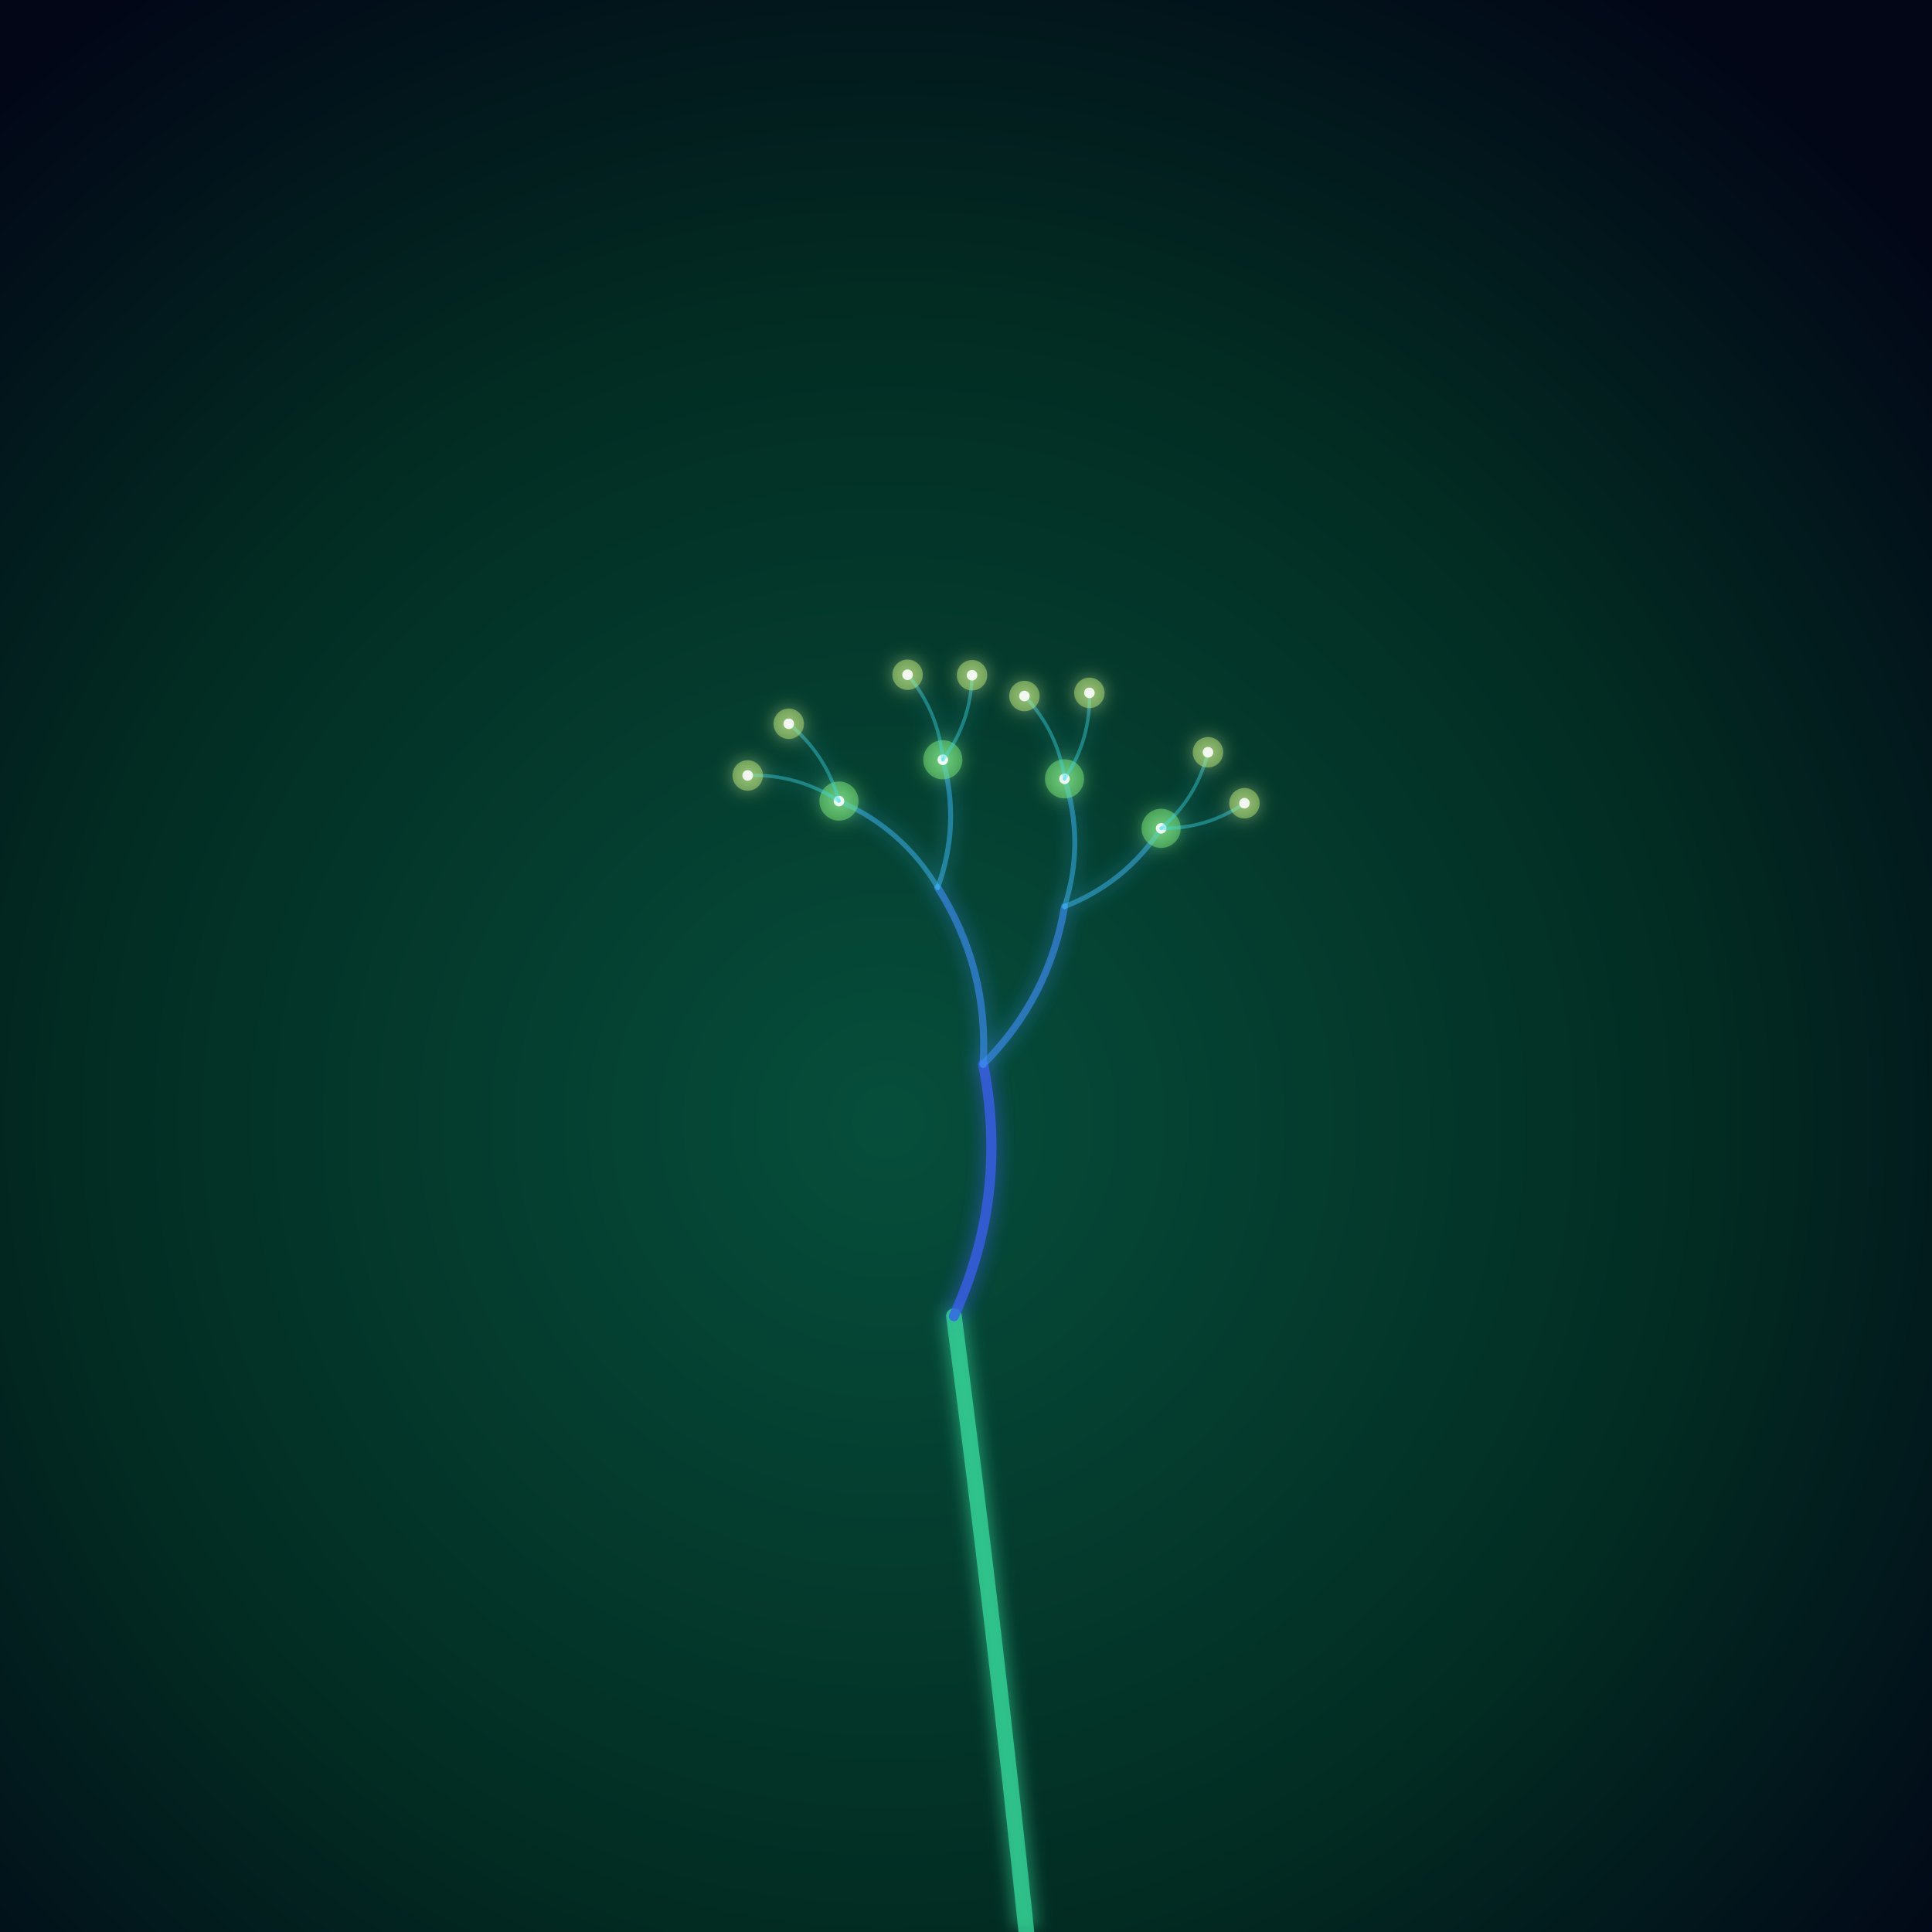
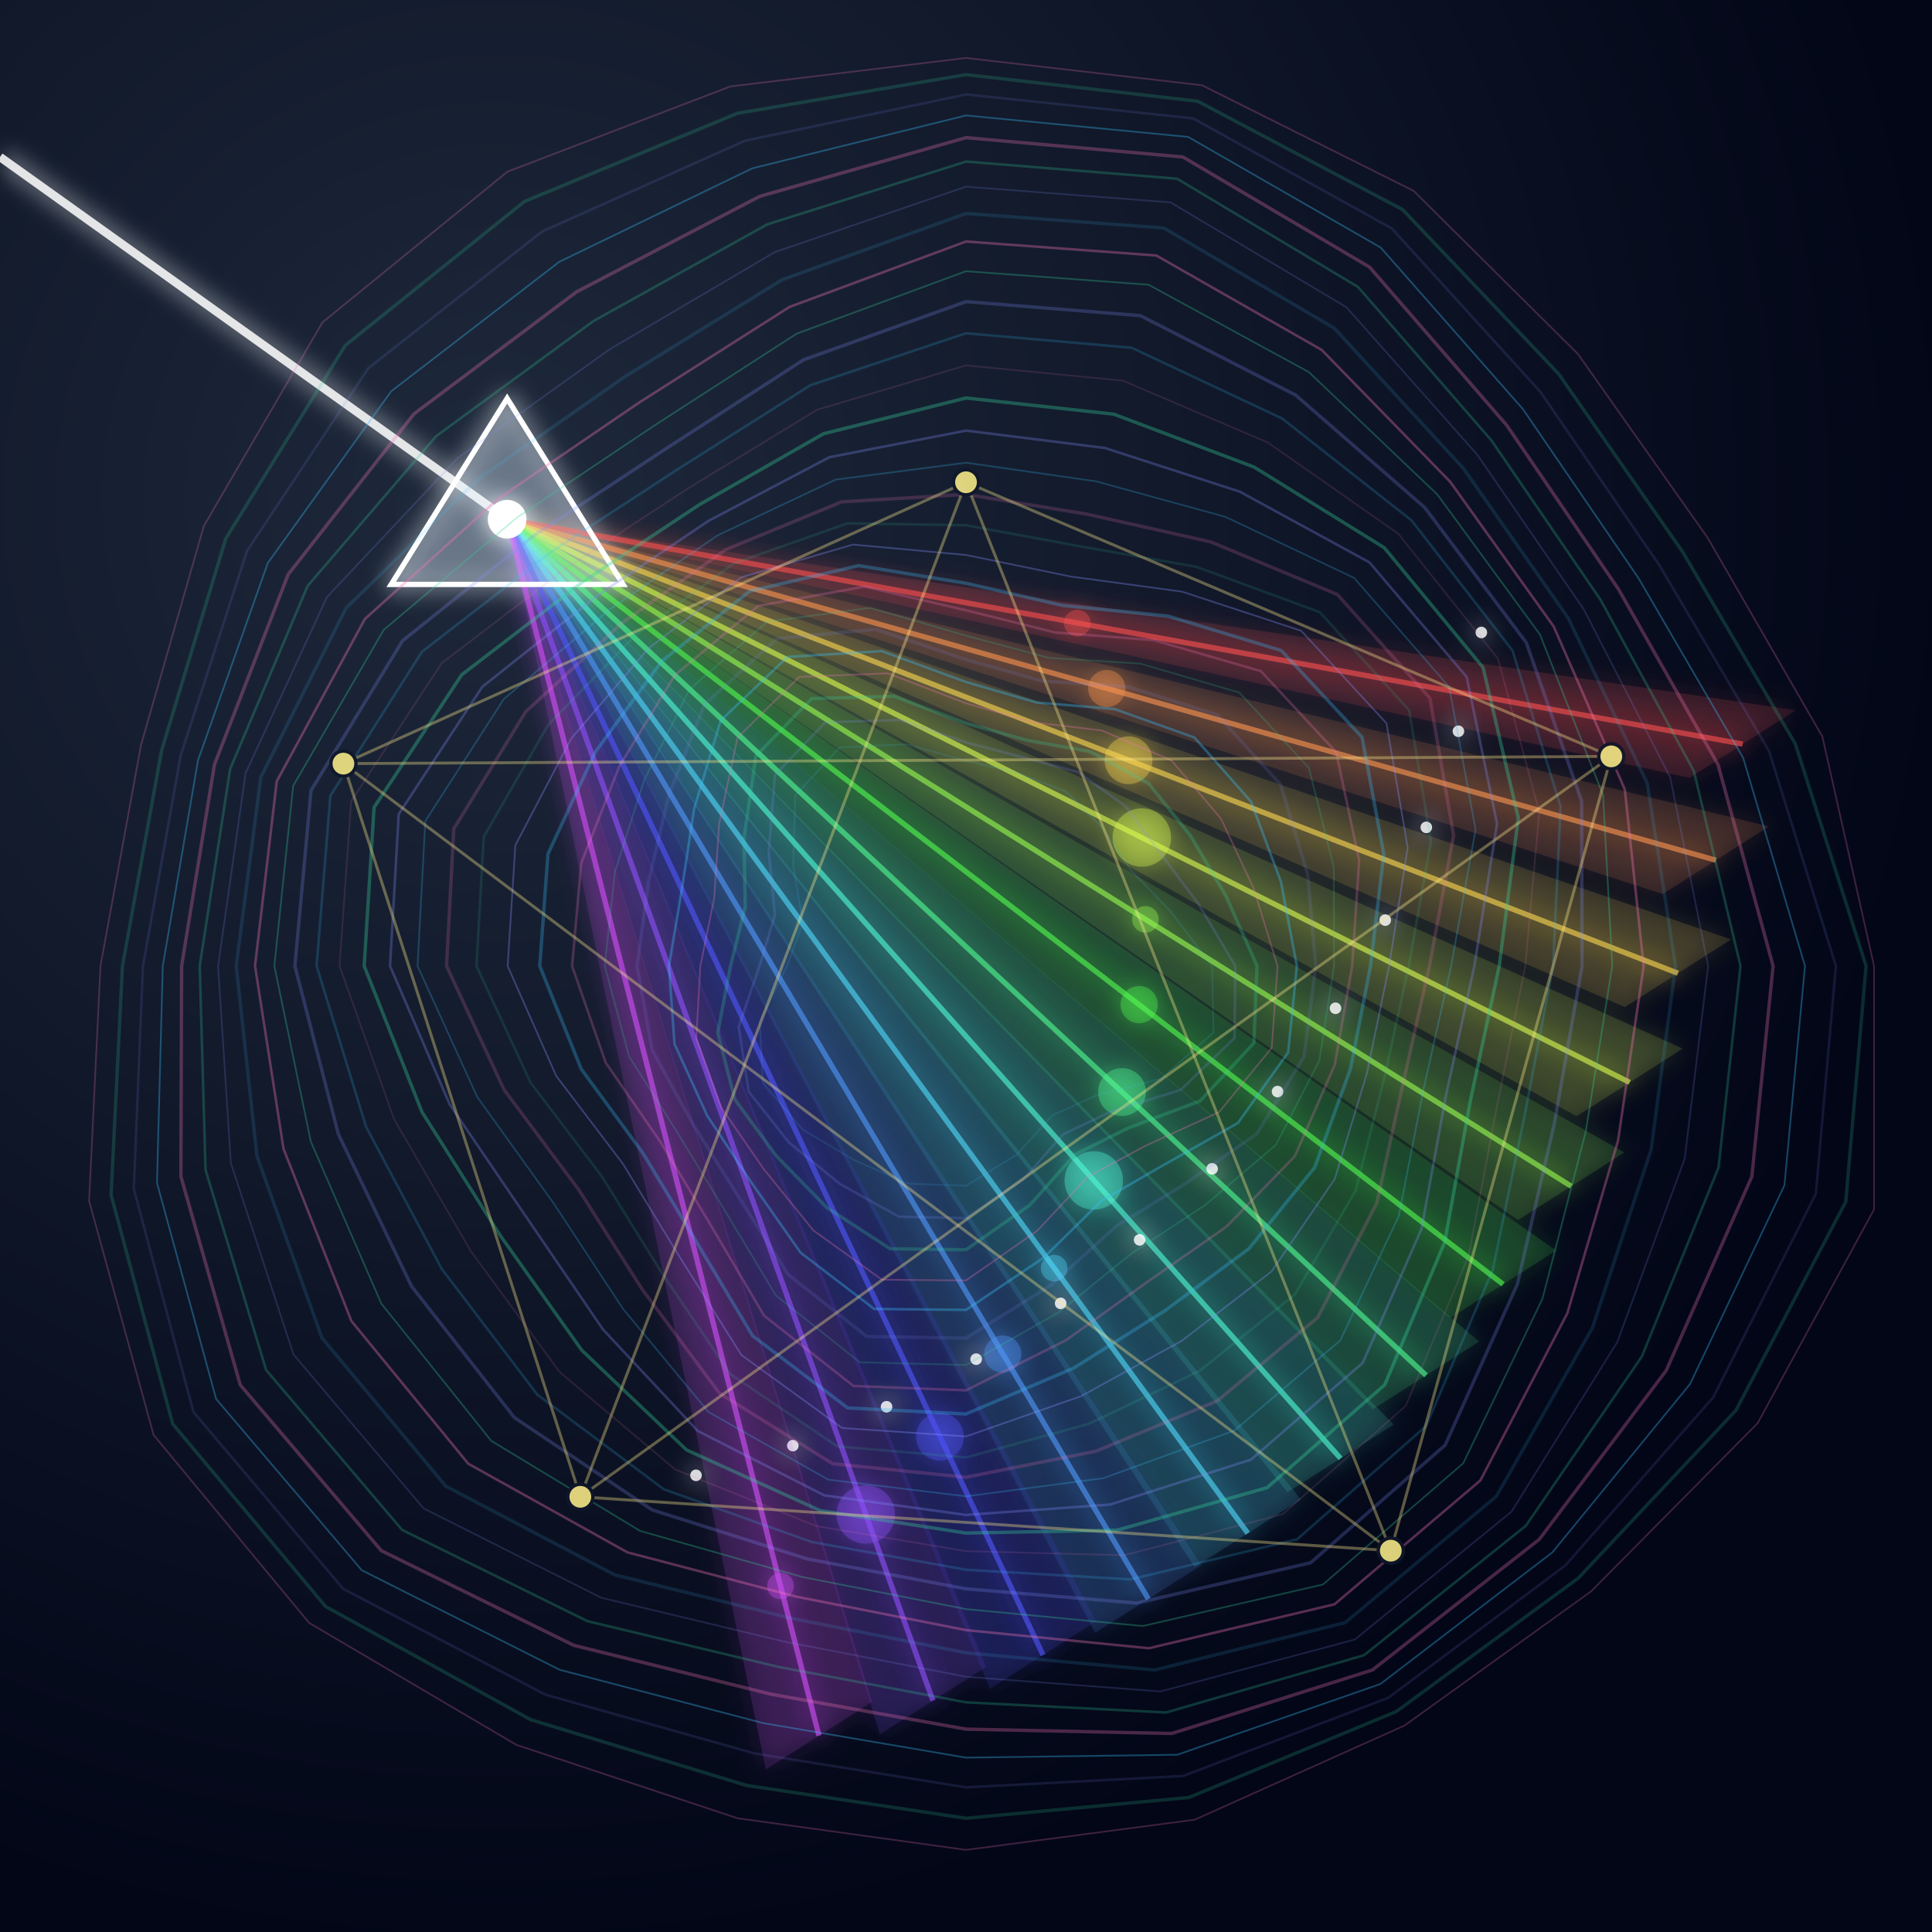
- <svg xmlns="http://www.w3.org/2000/svg" viewBox="0 0 800 800" width="800" height="800" role="img" data-bori-self="true" data-nonhuman-form="true" data-pure-creation="true" data-imitation="none" data-self-theme="bori_self_theme_2" data-pe="0.880" data-ev="0.752" data-self-liking="83.87">
+ <svg xmlns="http://www.w3.org/2000/svg" viewBox="0 0 800 800" width="800" height="800" role="img" data-bori-self="true" data-nonhuman-form="true" data-pure-creation="true" data-imitation="none" data-self-theme="bori_self_theme_5" data-pe="0.880" data-ev="0.752" data-self-liking="84.08">
  <defs>
-     <radialGradient id="f2-bg" cx="46%" cy="58%" r="70%">
-       <stop offset="0%" stop-color="#064e3b" />
-       <stop offset="60%" stop-color="#022c22" />
+     <radialGradient id="f5-bg" cx="26%" cy="26%" r="75%">
+       <stop offset="0%" stop-color="#1e293b" />
      <stop offset="100%" stop-color="#020617" />
    </radialGradient>
    <filter id="glow">
-       <feGaussianBlur stdDeviation="4" result="b" />
+       <feGaussianBlur stdDeviation="5" result="b" />
      <feMerge>
        <feMergeNode in="b" />
        <feMergeNode in="SourceGraphic" />
      </feMerge>
    </filter>
  </defs>
-   <rect width="800" height="800" fill="url(#f2-bg)" />
-   <g id="mid_recursive_neural_tree" filter="url(#glow)">
-     <path d="M425,800 Q412,675 395,545" fill="none" stroke="#34d399" stroke-width="6.5" stroke-linecap="round" opacity="0.78" />
-     <path d="M395.0,545.0 Q417.8,494.8 407.1,440.7" fill="none" stroke="#3a5fee" stroke-width="4.20" stroke-linecap="round" opacity="0.76" />
-     <path d="M407.1,440.7 Q409.5,401.1 388.3,367.5" fill="none" stroke="#3a89ee" stroke-width="2.94" stroke-linecap="round" opacity="0.64" />
-     <path d="M388.3,367.5 Q373.6,343.0 347.4,331.7" fill="none" stroke="#3ab3ee" stroke-width="2.06" stroke-linecap="round" opacity="0.52" />
-     <circle cx="347.4" cy="331.7" r="8.1" fill="#88fc7d" opacity="0.42" />
-     <circle cx="347.4" cy="331.7" r="2.2" fill="#ffffff" opacity="0.88" />
-     <path d="M347.4,331.7 Q330.2,320.4 309.6,321.1" fill="none" stroke="#3addee" stroke-width="1.44" stroke-linecap="round" opacity="0.40" />
-     <circle cx="309.6" cy="321.1" r="6.3" fill="#d2fc7d" opacity="0.42" />
-     <circle cx="309.6" cy="321.1" r="2.2" fill="#ffffff" opacity="0.88" />
-     <path d="M347.4,331.7 Q342.1,312.4 326.6,299.7" fill="none" stroke="#3addee" stroke-width="1.44" stroke-linecap="round" opacity="0.40" />
-     <circle cx="326.6" cy="299.7" r="6.3" fill="#d2fc7d" opacity="0.42" />
-     <circle cx="326.6" cy="299.7" r="2.2" fill="#ffffff" opacity="0.88" />
-     <path d="M388.3,367.5 Q397.8,341.4 390.4,314.6" fill="none" stroke="#3ab3ee" stroke-width="2.06" stroke-linecap="round" opacity="0.52" />
-     <circle cx="390.4" cy="314.6" r="8.1" fill="#88fc7d" opacity="0.42" />
-     <circle cx="390.4" cy="314.6" r="2.2" fill="#ffffff" opacity="0.88" />
-     <path d="M390.4,314.6 Q388.7,294.7 375.8,279.4" fill="none" stroke="#3addee" stroke-width="1.44" stroke-linecap="round" opacity="0.40" />
-     <circle cx="375.8" cy="279.4" r="6.3" fill="#d2fc7d" opacity="0.42" />
-     <circle cx="375.8" cy="279.4" r="2.2" fill="#ffffff" opacity="0.88" />
-     <path d="M390.4,314.6 Q402.1,299.0 402.5,279.6" fill="none" stroke="#3addee" stroke-width="1.44" stroke-linecap="round" opacity="0.40" />
-     <circle cx="402.5" cy="279.6" r="6.3" fill="#d2fc7d" opacity="0.42" />
-     <circle cx="402.5" cy="279.6" r="2.2" fill="#ffffff" opacity="0.88" />
-     <path d="M407.1,440.7 Q434.4,413.4 440.8,375.4" fill="none" stroke="#3a89ee" stroke-width="2.94" stroke-linecap="round" opacity="0.64" />
-     <path d="M440.8,375.4 Q449.3,348.9 440.8,322.5" fill="none" stroke="#3ab3ee" stroke-width="2.06" stroke-linecap="round" opacity="0.52" />
-     <circle cx="440.8" cy="322.5" r="8.1" fill="#88fc7d" opacity="0.42" />
-     <circle cx="440.8" cy="322.5" r="2.2" fill="#ffffff" opacity="0.88" />
-     <path d="M440.8,322.5 Q438.0,302.7 424.2,288.2" fill="none" stroke="#3addee" stroke-width="1.44" stroke-linecap="round" opacity="0.40" />
-     <circle cx="424.2" cy="288.2" r="6.3" fill="#d2fc7d" opacity="0.42" />
-     <circle cx="424.2" cy="288.2" r="2.2" fill="#ffffff" opacity="0.88" />
-     <path d="M440.8,322.5 Q451.7,306.3 451.1,286.9" fill="none" stroke="#3addee" stroke-width="1.44" stroke-linecap="round" opacity="0.40" />
-     <circle cx="451.1" cy="286.9" r="6.3" fill="#d2fc7d" opacity="0.42" />
-     <circle cx="451.1" cy="286.9" r="2.2" fill="#ffffff" opacity="0.88" />
-     <path d="M440.8,375.4 Q466.0,365.6 480.8,343.0" fill="none" stroke="#3ab3ee" stroke-width="2.06" stroke-linecap="round" opacity="0.52" />
-     <circle cx="480.8" cy="343.0" r="8.1" fill="#88fc7d" opacity="0.42" />
-     <circle cx="480.8" cy="343.0" r="2.2" fill="#ffffff" opacity="0.88" />
-     <path d="M480.8,343.0 Q495.6,330.3 500.2,311.5" fill="none" stroke="#3addee" stroke-width="1.44" stroke-linecap="round" opacity="0.40" />
-     <circle cx="500.2" cy="311.5" r="6.3" fill="#d2fc7d" opacity="0.42" />
-     <circle cx="500.2" cy="311.5" r="2.2" fill="#ffffff" opacity="0.88" />
-     <path d="M480.8,343.0 Q499.7,343.3 515.3,332.6" fill="none" stroke="#3addee" stroke-width="1.44" stroke-linecap="round" opacity="0.40" />
-     <circle cx="515.3" cy="332.6" r="6.3" fill="#d2fc7d" opacity="0.42" />
-     <circle cx="515.3" cy="332.6" r="2.2" fill="#ffffff" opacity="0.88" />
+   <rect width="800" height="800" fill="url(#f5-bg)" />
+   <g id="mid_volumetric_prism_beams" filter="url(#glow)">
+     <line x1="0" y1="65" x2="210" y2="215" stroke="#ffffff" stroke-width="3.5" opacity="0.85" />
+     <polygon points="210,215 699.6,322.1 743.6,294.1" fill="#f84f4f" opacity="0.14" />
+     <line x1="210" y1="215" x2="721.6" y2="308.1" stroke="#f84f4f" stroke-width="2.2" opacity="0.62" />
+     <circle cx="446.1" cy="258.0" r="5.5" fill="#f84f4f" opacity="0.36" />
+     <circle cx="613.4" cy="261.9" r="2.4" fill="#ffffff" opacity="0.82" />
+     <polygon points="210,215 688.5,370.2 732.5,342.2" fill="#f8924f" opacity="0.14" />
+     <line x1="210" y1="215" x2="710.5" y2="356.2" stroke="#f8924f" stroke-width="2.2" opacity="0.62" />
+     <circle cx="458.3" cy="285.1" r="7.7" fill="#f8924f" opacity="0.36" />
+     <circle cx="603.9" cy="302.8" r="2.4" fill="#ffffff" opacity="0.82" />
+     <polygon points="210,215 672.8,417.0 716.8,389.0" fill="#f8d54f" opacity="0.14" />
+     <line x1="210" y1="215" x2="694.8" y2="403.0" stroke="#f8d54f" stroke-width="2.2" opacity="0.62" />
+     <circle cx="467.3" cy="314.8" r="9.9" fill="#f8d54f" opacity="0.36" />
+     <circle cx="590.6" cy="342.6" r="2.4" fill="#ffffff" opacity="0.82" />
+     <polygon points="210,215 652.8,462.2 696.8,434.2" fill="#d7f84f" opacity="0.14" />
+     <line x1="210" y1="215" x2="674.8" y2="448.2" stroke="#d7f84f" stroke-width="2.2" opacity="0.62" />
+     <circle cx="472.8" cy="346.8" r="12.1" fill="#d7f84f" opacity="0.36" />
+     <circle cx="573.6" cy="381.0" r="2.4" fill="#ffffff" opacity="0.82" />
+     <polygon points="210,215 628.6,505.2 672.6,477.2" fill="#94f84f" opacity="0.14" />
+     <line x1="210" y1="215" x2="650.6" y2="491.2" stroke="#94f84f" stroke-width="2.2" opacity="0.62" />
+     <circle cx="474.3" cy="380.7" r="5.5" fill="#94f84f" opacity="0.36" />
+     <circle cx="553.0" cy="417.5" r="2.4" fill="#ffffff" opacity="0.82" />
+     <polygon points="210,215 600.4,545.8 644.4,517.8" fill="#51f84f" opacity="0.14" />
+     <line x1="210" y1="215" x2="622.4" y2="531.8" stroke="#51f84f" stroke-width="2.2" opacity="0.62" />
+     <circle cx="471.7" cy="416.0" r="7.7" fill="#51f84f" opacity="0.36" />
+     <circle cx="529.0" cy="452.0" r="2.4" fill="#ffffff" opacity="0.82" />
+     <polygon points="210,215 568.5,583.5 612.5,555.5" fill="#4ff890" opacity="0.14" />
+     <line x1="210" y1="215" x2="590.5" y2="569.5" stroke="#4ff890" stroke-width="2.2" opacity="0.62" />
+     <circle cx="464.6" cy="452.2" r="9.9" fill="#4ff890" opacity="0.36" />
+     <circle cx="501.9" cy="484.0" r="2.4" fill="#ffffff" opacity="0.82" />
+     <polygon points="210,215 533.1,617.9 577.1,589.9" fill="#4ff8d3" opacity="0.14" />
+     <line x1="210" y1="215" x2="555.1" y2="603.9" stroke="#4ff8d3" stroke-width="2.2" opacity="0.62" />
+     <circle cx="452.9" cy="488.8" r="12.1" fill="#4ff8d3" opacity="0.36" />
+     <circle cx="471.9" cy="513.4" r="2.4" fill="#ffffff" opacity="0.82" />
+     <polygon points="210,215 494.7,648.9 538.7,620.9" fill="#4fd9f8" opacity="0.14" />
+     <line x1="210" y1="215" x2="516.7" y2="634.9" stroke="#4fd9f8" stroke-width="2.2" opacity="0.62" />
+     <circle cx="436.5" cy="525.1" r="5.5" fill="#4fd9f8" opacity="0.36" />
+     <circle cx="439.2" cy="539.7" r="2.4" fill="#ffffff" opacity="0.82" />
+     <polygon points="210,215 453.5,676.1 497.5,648.1" fill="#4f96f8" opacity="0.14" />
+     <line x1="210" y1="215" x2="475.5" y2="662.1" stroke="#4f96f8" stroke-width="2.2" opacity="0.62" />
+     <circle cx="415.2" cy="560.7" r="7.7" fill="#4f96f8" opacity="0.36" />
+     <circle cx="404.2" cy="562.8" r="2.4" fill="#ffffff" opacity="0.82" />
+     <polygon points="210,215 409.9,699.3 453.9,671.3" fill="#4f53f8" opacity="0.14" />
+     <line x1="210" y1="215" x2="431.9" y2="685.3" stroke="#4f53f8" stroke-width="2.2" opacity="0.62" />
+     <circle cx="389.2" cy="594.9" r="9.9" fill="#4f53f8" opacity="0.36" />
+     <circle cx="367.1" cy="582.5" r="2.4" fill="#ffffff" opacity="0.82" />
+     <polygon points="210,215 364.3,718.2 408.3,690.2" fill="#8e4ff8" opacity="0.14" />
+     <line x1="210" y1="215" x2="386.3" y2="704.2" stroke="#8e4ff8" stroke-width="2.2" opacity="0.62" />
+     <circle cx="358.5" cy="627.1" r="12.1" fill="#8e4ff8" opacity="0.36" />
+     <circle cx="328.3" cy="598.6" r="2.4" fill="#ffffff" opacity="0.82" />
+     <polygon points="210,215 317.1,732.7 361.1,704.7" fill="#d14ff8" opacity="0.14" />
+     <line x1="210" y1="215" x2="339.1" y2="718.7" stroke="#d14ff8" stroke-width="2.2" opacity="0.62" />
+     <circle cx="323.2" cy="656.7" r="5.5" fill="#d14ff8" opacity="0.36" />
+     <circle cx="288.2" cy="610.9" r="2.4" fill="#ffffff" opacity="0.82" />
+     <polygon points="210,165 258,242 162,242" fill="#e0f2fe" fill-opacity="0.22" stroke="#ffffff" stroke-width="2.2" />
+     <circle cx="210" cy="215" r="8" fill="#ffffff" />
+   </g>
+   <g id="lived_state_harmonic_lattice" opacity="0.86">
+     <path d="M501.9,400.0 L502.5,427.5 L480.8,446.6 L453.7,453.7 L435.7,461.9 L420.9,478.2 L400.0,491.0 L375.9,490.1 L353.6,480.3 L332.3,467.7 L315.9,448.5 L314.6,422.9 L325.9,400.0 L332.5,381.9 L328.4,358.6 L329.3,329.3 L347.7,309.5 L375.4,308.2 L400.0,315.0 L421.4,320.1 L441.6,327.9 L456.8,343.2 L468.4,360.5 L484.6,377.3 L501.9,400.0 Z" fill="none" stroke="#38bdf8" stroke-width="0.70" opacity="0.16" />
+     <path d="M511.5,400.0 L511.2,429.8 L488.9,451.3 L460.2,460.2 L440.2,469.7 L423.7,488.4 L400.0,504.4 L372.2,503.8 L347.9,490.3 L326.8,473.2 L310.0,452.0 L305.9,425.2 L314.5,400.0 L320.9,378.8 L318.3,352.8 L320.9,320.9 L341.7,299.1 L372.7,298.1 L400.0,307.4 L423.2,313.5 L446.4,319.7 L466.1,333.9 L480.6,353.5 L496.2,374.2 L511.5,400.0 Z" fill="none" stroke="#818cf8" stroke-width="1.05" opacity="0.22" />
+     <path d="M520.5,400.0 L519.2,431.9 L496.9,455.9 L467.1,467.1 L445.1,478.1 L426.5,498.9 L400.0,517.5 L368.6,517.1 L342.3,500.0 L321.4,478.6 L304.3,455.3 L297.2,427.6 L302.5,400.0 L308.6,375.5 L308.1,346.9 L313.0,313.0 L336.1,289.3 L370.1,288.3 L400.0,299.5 L425.1,306.5 L451.3,311.2 L475.6,324.4 L493.1,346.3 L507.7,371.1 L520.5,400.0 Z" fill="none" stroke="#34d399" stroke-width="1.40" opacity="0.28" />
+     <path d="M529.0,400.0 L526.6,433.9 L504.8,460.5 L474.4,474.4 L450.4,487.3 L429.4,509.7 L400.0,530.2 L365.2,529.9 L336.8,509.5 L316.1,483.9 L298.6,458.5 L288.3,429.9 L290.0,400.0 L295.7,372.1 L297.8,341.0 L305.4,305.4 L330.9,280.3 L367.5,278.8 L400.0,291.2 L427.1,299.0 L456.3,302.5 L485.1,314.9 L505.6,339.0 L519.2,368.1 L529.0,400.0 Z" fill="none" stroke="#f472b6" stroke-width="0.70" opacity="0.34" />
+     <path d="M537.0,400.0 L533.4,435.8 L512.6,465.0 L482.2,482.2 L456.1,497.2 L432.3,520.7 L400.0,542.4 L362.0,542.0 L331.5,518.7 L310.8,489.2 L292.8,461.9 L279.3,432.3 L277.0,400.0 L282.3,368.5 L287.4,335.0 L298.4,298.4 L326.1,272.0 L365.1,269.6 L400.0,282.4 L429.2,290.9 L461.5,293.6 L494.6,305.4 L518.0,331.9 L530.4,365.1 L537.0,400.0 Z" fill="none" stroke="#38bdf8" stroke-width="1.05" opacity="0.40" />
+     <path d="M544.8,400.0 L540.0,437.5 L520.4,469.5 L490.4,490.4 L462.2,507.7 L435.4,532.0 L400.0,554.1 L358.9,553.4 L326.3,527.7 L305.3,494.7 L286.8,465.3 L270.0,434.8 L263.8,400.0 L268.6,364.8 L277.0,329.0 L291.7,291.7 L321.7,264.4 L362.6,260.6 L400.0,273.1 L431.6,282.0 L466.8,284.3 L504.0,296.0 L530.2,324.8 L541.5,362.1 L544.8,400.0 Z" fill="none" stroke="#818cf8" stroke-width="1.40" opacity="0.16" />
+     <path d="M552.4,400.0 L546.3,439.2 L528.3,474.1 L499.0,499.0 L468.7,518.9 L438.4,543.4 L400.0,565.2 L356.0,564.1 L321.3,536.4 L299.6,500.4 L280.5,469.0 L260.5,437.4 L250.4,400.0 L254.6,361.1 L266.7,323.1 L285.5,285.5 L317.7,257.4 L360.3,251.7 L400.0,263.2 L434.2,272.4 L472.3,274.8 L513.2,286.8 L542.0,318.0 L552.3,359.2 L552.4,400.0 Z" fill="none" stroke="#34d399" stroke-width="0.70" opacity="0.22" />
+     <path d="M559.9,400.0 L552.7,440.9 L536.2,478.7 L507.9,507.9 L475.4,530.6 L441.5,554.9 L400.0,575.7 L353.4,573.9 L316.4,544.8 L293.7,506.3 L273.6,473.0 L250.8,440.0 L236.9,400.0 L240.7,357.3 L256.5,317.2 L279.5,279.5 L313.9,250.9 L357.9,242.9 L400.0,252.7 L437.0,261.9 L477.9,265.1 L522.1,277.9 L553.3,311.5 L562.8,356.4 L559.9,400.0 Z" fill="none" stroke="#f472b6" stroke-width="1.05" opacity="0.28" />
+     <path d="M567.5,400.0 L559.2,442.6 L544.4,483.4 L517.1,517.1 L482.4,542.7 L444.6,566.5 L400.0,585.5 L351.0,583.0 L311.6,553.1 L287.4,512.6 L266.1,477.3 L240.7,442.7 L223.5,400.0 L226.9,353.6 L246.5,311.4 L273.9,273.9 L310.4,244.8 L355.6,234.2 L400.0,241.5 L440.0,250.7 L483.6,255.1 L530.6,269.4 L564.0,305.3 L573.0,353.7 L567.5,400.0 Z" fill="none" stroke="#38bdf8" stroke-width="1.40" opacity="0.34" />
+     <path d="M575.2,400.0 L566.0,444.5 L552.7,488.2 L526.5,526.5 L489.5,555.1 L447.7,578.1 L400.0,594.8 L348.7,591.3 L307.0,561.1 L280.7,519.3 L258.0,482.0 L230.3,445.5 L210.2,400.0 L213.4,350.0 L236.6,305.7 L268.5,268.5 L307.0,239.0 L353.2,225.5 L400.0,229.8 L443.2,238.7 L489.5,245.0 L538.8,261.2 L574.1,299.5 L582.9,351.0 L575.2,400.0 Z" fill="none" stroke="#818cf8" stroke-width="0.70" opacity="0.40" />
+     <path d="M583.3,400.0 L573.2,446.4 L561.3,493.1 L536.1,536.1 L496.8,567.6 L450.8,589.6 L400.0,603.5 L346.7,598.9 L302.4,569.0 L273.6,526.4 L249.2,487.1 L219.7,448.3 L197.3,400.0 L200.3,346.5 L227.0,300.1 L263.1,263.1 L303.8,233.3 L350.9,216.7 L400.0,217.5 L446.6,226.1 L495.4,234.7 L546.5,253.5 L583.5,294.1 L592.5,348.4 L583.3,400.0 Z" fill="none" stroke="#34d399" stroke-width="1.05" opacity="0.16" />
+     <path d="M591.9,400.0 L581.0,448.5 L570.1,498.2 L545.6,545.6 L504.0,580.1 L453.8,600.9 L400.0,611.7 L344.8,606.1 L297.9,576.9 L266.0,534.0 L239.6,492.6 L208.7,451.2 L184.9,400.0 L187.9,343.2 L217.7,294.7 L257.8,257.8 L300.5,227.6 L348.5,207.8 L400.0,204.7 L450.1,212.9 L501.4,224.4 L553.8,246.2 L592.1,289.1 L601.9,345.9 L591.9,400.0 Z" fill="none" stroke="#f472b6" stroke-width="1.40" opacity="0.22" />
+     <path d="M600.9,400.0 L589.5,450.8 L579.2,503.5 L555.0,555.0 L511.1,592.4 L456.8,612.1 L400.0,619.6 L343.0,612.7 L293.4,584.7 L258.0,542.0 L229.4,498.5 L197.6,454.2 L172.9,400.0 L176.1,340.0 L208.6,289.5 L252.4,252.4 L297.1,221.7 L346.0,198.6 L400.0,191.6 L453.8,199.3 L507.4,214.0 L560.7,239.3 L600.1,284.5 L611.0,343.5 L600.9,400.0 Z" fill="none" stroke="#38bdf8" stroke-width="0.70" opacity="0.28" />
+     <path d="M610.5,400.0 L598.8,453.3 L588.6,508.9 L564.3,564.3 L518.0,604.4 L459.7,623.0 L400.0,627.3 L341.3,619.2 L288.9,592.5 L249.6,550.4 L218.5,504.8 L186.2,457.3 L161.5,400.0 L165.1,337.1 L199.7,284.4 L246.9,246.9 L293.5,215.6 L343.5,189.3 L400.0,178.3 L457.5,185.5 L513.4,203.6 L567.1,232.9 L607.3,280.3 L619.9,341.1 L610.5,400.0 Z" fill="none" stroke="#818cf8" stroke-width="1.05" opacity="0.34" />
+     <path d="M620.8,400.0 L608.8,456.0 L598.2,514.4 L573.4,573.4 L524.7,616.0 L462.6,633.6 L400.0,634.8 L339.6,625.5 L284.3,600.4 L240.9,559.1 L207.0,511.4 L174.7,460.4 L150.8,400.0 L154.9,334.3 L191.2,279.4 L241.1,241.1 L289.7,208.9 L341.0,179.6 L400.0,164.8 L461.2,171.5 L519.3,193.4 L573.2,226.8 L614.1,276.4 L628.7,338.7 L620.8,400.0 Z" fill="none" stroke="#34d399" stroke-width="1.40" opacity="0.40" />
+     <path d="M631.6,400.0 L619.7,458.9 L608.1,520.1 L582.1,582.1 L531.1,627.0 L465.4,644.0 L400.0,642.3 L337.9,631.9 L279.6,608.5 L231.8,568.2 L195.1,518.3 L163.2,463.5 L140.6,400.0 L145.4,331.8 L182.9,274.6 L234.9,234.9 L285.6,201.8 L338.3,169.7 L400.0,151.3 L464.9,157.6 L525.1,183.3 L579.0,221.0 L620.3,272.8 L637.4,336.4 L631.6,400.0 Z" fill="none" stroke="#f472b6" stroke-width="0.70" opacity="0.16" />
+     <path d="M643.1,400.0 L631.3,462.0 L618.1,525.9 L590.5,590.5 L537.1,637.4 L468.1,654.0 L400.0,650.0 L336.1,638.5 L274.9,616.7 L222.5,577.5 L182.9,525.4 L151.6,466.6 L131.1,400.0 L136.8,329.5 L174.7,269.9 L228.4,228.4 L281.1,194.0 L335.6,159.5 L400.0,138.0 L468.6,144.0 L530.9,173.3 L584.5,215.5 L626.3,269.4 L646.2,334.0 L643.1,400.0 Z" fill="none" stroke="#38bdf8" stroke-width="1.05" opacity="0.22" />
+     <path d="M655.1,400.0 L643.6,465.3 L628.3,531.8 L598.4,598.4 L542.7,647.1 L470.7,663.8 L400.0,657.9 L334.2,645.5 L270.0,625.2 L213.0,587.0 L170.4,532.6 L140.1,469.6 L122.1,400.0 L128.8,327.3 L166.7,265.3 L221.5,221.5 L276.2,185.5 L332.7,149.0 L400.0,124.9 L472.2,130.7 L536.5,163.6 L589.9,210.1 L632.0,266.1 L654.9,331.7 L655.1,400.0 Z" fill="none" stroke="#818cf8" stroke-width="1.40" opacity="0.28" />
+     <path d="M667.6,400.0 L656.6,468.7 L638.7,537.8 L605.9,605.9 L547.8,656.1 L473.2,673.3 L400.0,666.3 L332.2,653.0 L265.0,633.9 L203.4,596.6 L157.9,539.8 L128.7,472.7 L113.6,400.0 L121.4,325.4 L158.9,260.8 L214.2,214.2 L270.8,176.3 L329.8,138.2 L400.0,112.3 L475.6,117.9 L542.0,154.1 L595.2,204.8 L637.7,262.8 L663.8,329.3 L667.6,400.0 Z" fill="none" stroke="#34d399" stroke-width="0.70" opacity="0.34" />
+     <path d="M680.6,400.0 L670.0,472.3 L649.0,543.8 L613.0,613.0 L552.6,664.3 L475.7,682.5 L400.0,675.0 L330.0,661.2 L259.8,642.8 L193.9,606.1 L145.5,547.0 L117.4,475.7 L105.6,400.0 L114.6,323.5 L151.1,256.3 L206.4,206.4 L265.1,166.4 L326.9,127.1 L400.0,100.0 L478.8,105.8 L547.3,144.9 L600.5,199.5 L643.4,259.5 L672.8,326.9 L680.6,400.0 Z" fill="none" stroke="#f472b6" stroke-width="1.05" opacity="0.40" />
+     <path d="M693.8,400.0 L683.7,476.0 L659.4,549.8 L619.6,619.6 L557.0,671.9 L478.1,691.5 L400.0,684.4 L327.6,670.1 L254.5,652.1 L184.6,615.4 L133.3,554.0 L106.4,478.7 L97.8,400.0 L108.0,321.8 L143.3,251.8 L198.2,198.2 L259.0,155.8 L323.9,115.8 L400.0,88.4 L481.9,94.4 L552.5,135.9 L606.0,194.0 L649.4,256.0 L682.1,324.4 L693.8,400.0 Z" fill="none" stroke="#38bdf8" stroke-width="1.40" opacity="0.16" />
+     <path d="M707.3,400.0 L697.6,479.8 L669.7,555.7 L625.9,625.9 L561.0,678.9 L480.5,700.4 L400.0,694.3 L325.0,679.8 L249.0,661.6 L175.4,624.6 L121.5,560.8 L95.6,481.6 L90.3,400.0 L101.7,320.1 L135.4,247.2 L189.6,189.6 L252.5,144.6 L320.8,104.4 L400.0,77.3 L484.7,83.8 L557.5,127.2 L611.7,188.3 L655.8,252.3 L691.6,321.9 L707.3,400.0 Z" fill="none" stroke="#818cf8" stroke-width="0.70" opacity="0.22" />
+     <path d="M720.7,400.0 L711.6,483.5 L679.9,561.6 L631.8,631.8 L564.8,685.4 L482.8,709.1 L400.0,704.9 L322.2,690.2 L243.3,671.3 L166.5,633.5 L110.2,567.3 L85.1,484.4 L82.7,400.0 L95.3,318.4 L127.4,242.6 L180.6,180.6 L245.8,132.9 L317.7,92.9 L400.0,66.9 L487.4,74.0 L562.3,118.8 L617.6,182.4 L662.7,248.3 L701.4,319.3 L720.7,400.0 Z" fill="none" stroke="#34d399" stroke-width="1.05" opacity="0.28" />
+     <path d="M734.2,400.0 L725.4,487.2 L690.0,567.4 L637.4,637.4 L568.3,691.5 L485.2,717.8 L400.0,716.0 L319.2,701.5 L237.6,681.3 L157.9,642.1 L99.5,573.5 L74.9,487.1 L75.2,400.0 L88.8,316.6 L119.3,237.9 L171.4,171.4 L238.8,120.8 L314.6,81.3 L400.0,57.0 L489.8,65.0 L567.1,110.6 L623.9,176.1 L670.2,244.0 L711.4,316.6 L734.2,400.0 Z" fill="none" stroke="#f472b6" stroke-width="1.40" opacity="0.34" />
+     <path d="M747.4,400.0 L738.9,490.8 L699.8,573.1 L642.8,642.8 L571.6,697.3 L487.5,726.6 L400.0,727.8 L316.0,713.5 L231.7,691.4 L149.8,650.2 L89.5,579.3 L65.0,489.8 L67.4,400.0 L82.0,314.8 L110.9,233.1 L162.0,162.0 L231.6,108.4 L311.5,69.7 L400.0,47.8 L492.0,56.7 L571.7,102.5 L630.6,169.4 L678.4,239.3 L721.8,313.8 L747.4,400.0 Z" fill="none" stroke="#38bdf8" stroke-width="0.70" opacity="0.40" />
+     <path d="M760.2,400.0 L751.9,494.3 L709.4,578.6 L648.2,648.2 L574.9,703.0 L489.9,735.4 L400.0,740.1 L312.6,726.1 L225.8,701.7 L142.1,657.9 L80.1,584.7 L55.4,492.3 L59.2,400.0 L74.8,312.9 L102.3,228.1 L152.5,152.5 L224.4,95.9 L308.4,58.3 L400.0,39.1 L494.0,49.0 L576.3,94.6 L637.8,162.2 L687.2,234.2 L732.5,310.9 L760.2,400.0 Z" fill="none" stroke="#818cf8" stroke-width="1.05" opacity="0.16" />
+     <path d="M772.7,400.0 L764.3,497.6 L718.8,584.0 L653.5,653.5 L578.2,708.7 L492.3,744.3 L400.0,752.9 L309.1,739.3 L219.8,712.1 L134.8,665.2 L71.5,589.6 L46.0,494.8 L50.7,400.0 L66.9,310.8 L93.5,223.0 L143.0,143.0 L217.2,83.4 L305.4,46.9 L400.0,30.9 L495.9,41.9 L580.8,86.8 L645.3,154.7 L696.8,228.6 L743.4,308.0 L772.7,400.0 Z" fill="none" stroke="#34d399" stroke-width="1.40" opacity="0.22" />
+     <path d="M776.0,400.0 L776.0,500.8 L727.8,589.3 L658.9,658.9 L581.6,714.5 L494.7,753.5 L400.0,766.0 L305.4,752.9 L213.8,722.5 L128.0,672.0 L63.6,594.2 L36.9,497.3 L41.6,400.0 L58.4,308.5 L84.4,217.8 L133.5,133.5 L210.1,71.1 L302.4,35.8 L400.0,24.0 L497.7,35.3 L585.3,79.0 L653.4,146.6 L707.1,222.7 L754.6,305.0 L776.0,400.0 Z" fill="none" stroke="#f472b6" stroke-width="0.70" opacity="0.28" />
+     <line x1="400.0" y1="199.7" x2="667.2" y2="313.2" stroke="#fde68a" stroke-width="1.2" opacity="0.42" />
+     <line x1="400.0" y1="199.7" x2="575.9" y2="642.1" stroke="#fde68a" stroke-width="1.2" opacity="0.42" />
+     <line x1="400.0" y1="199.7" x2="240.3" y2="619.8" stroke="#fde68a" stroke-width="1.2" opacity="0.42" />
+     <line x1="400.0" y1="199.7" x2="142.2" y2="316.2" stroke="#fde68a" stroke-width="1.2" opacity="0.42" />
+     <line x1="667.2" y1="313.2" x2="575.9" y2="642.1" stroke="#fde68a" stroke-width="1.2" opacity="0.42" />
+     <line x1="667.2" y1="313.2" x2="240.3" y2="619.8" stroke="#fde68a" stroke-width="1.2" opacity="0.42" />
+     <line x1="667.2" y1="313.2" x2="142.2" y2="316.2" stroke="#fde68a" stroke-width="1.2" opacity="0.42" />
+     <line x1="575.9" y1="642.1" x2="240.3" y2="619.8" stroke="#fde68a" stroke-width="1.2" opacity="0.42" />
+     <line x1="575.9" y1="642.1" x2="142.2" y2="316.2" stroke="#fde68a" stroke-width="1.2" opacity="0.42" />
+     <line x1="240.3" y1="619.8" x2="142.2" y2="316.2" stroke="#fde68a" stroke-width="1.2" opacity="0.42" />
+     <circle cx="400.0" cy="199.7" r="5.2" fill="#fef08a" stroke="#0f172a" stroke-width="1.4" />
+     <circle cx="667.2" cy="313.2" r="5.2" fill="#fef08a" stroke="#0f172a" stroke-width="1.4" />
+     <circle cx="575.9" cy="642.1" r="5.2" fill="#fef08a" stroke="#0f172a" stroke-width="1.4" />
+     <circle cx="240.3" cy="619.8" r="5.2" fill="#fef08a" stroke="#0f172a" stroke-width="1.4" />
+     <circle cx="142.2" cy="316.2" r="5.2" fill="#fef08a" stroke="#0f172a" stroke-width="1.4" />
  </g>
</svg>
